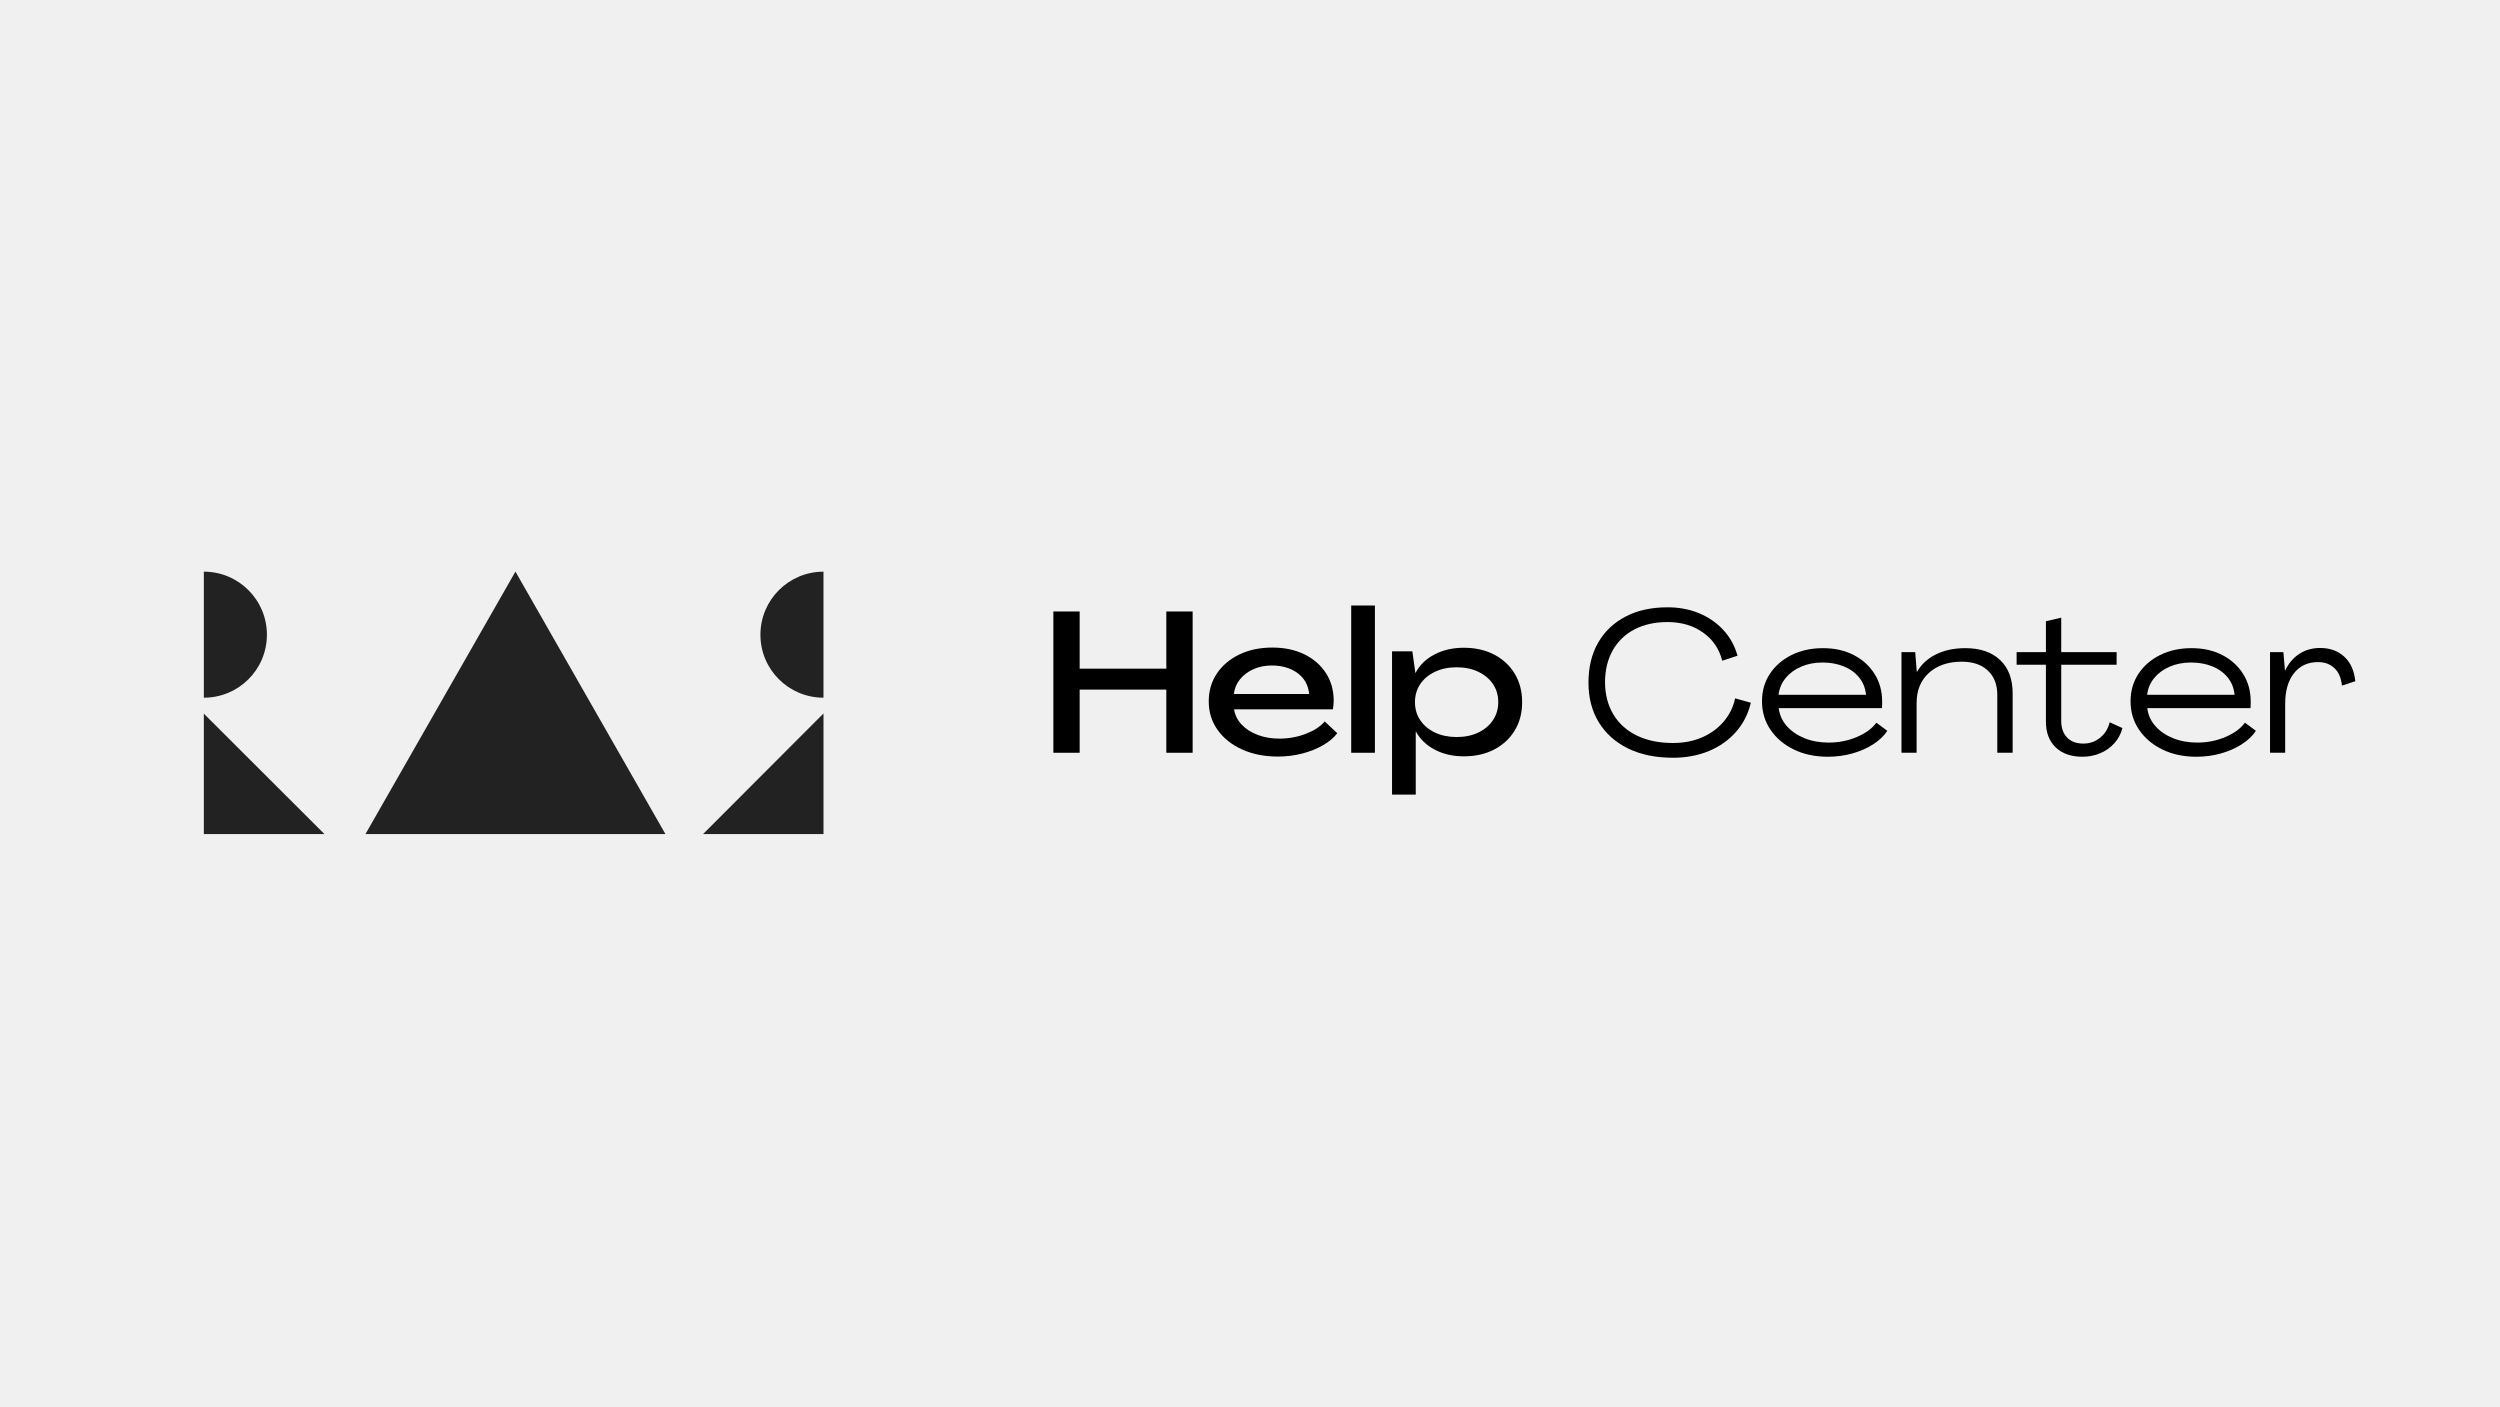
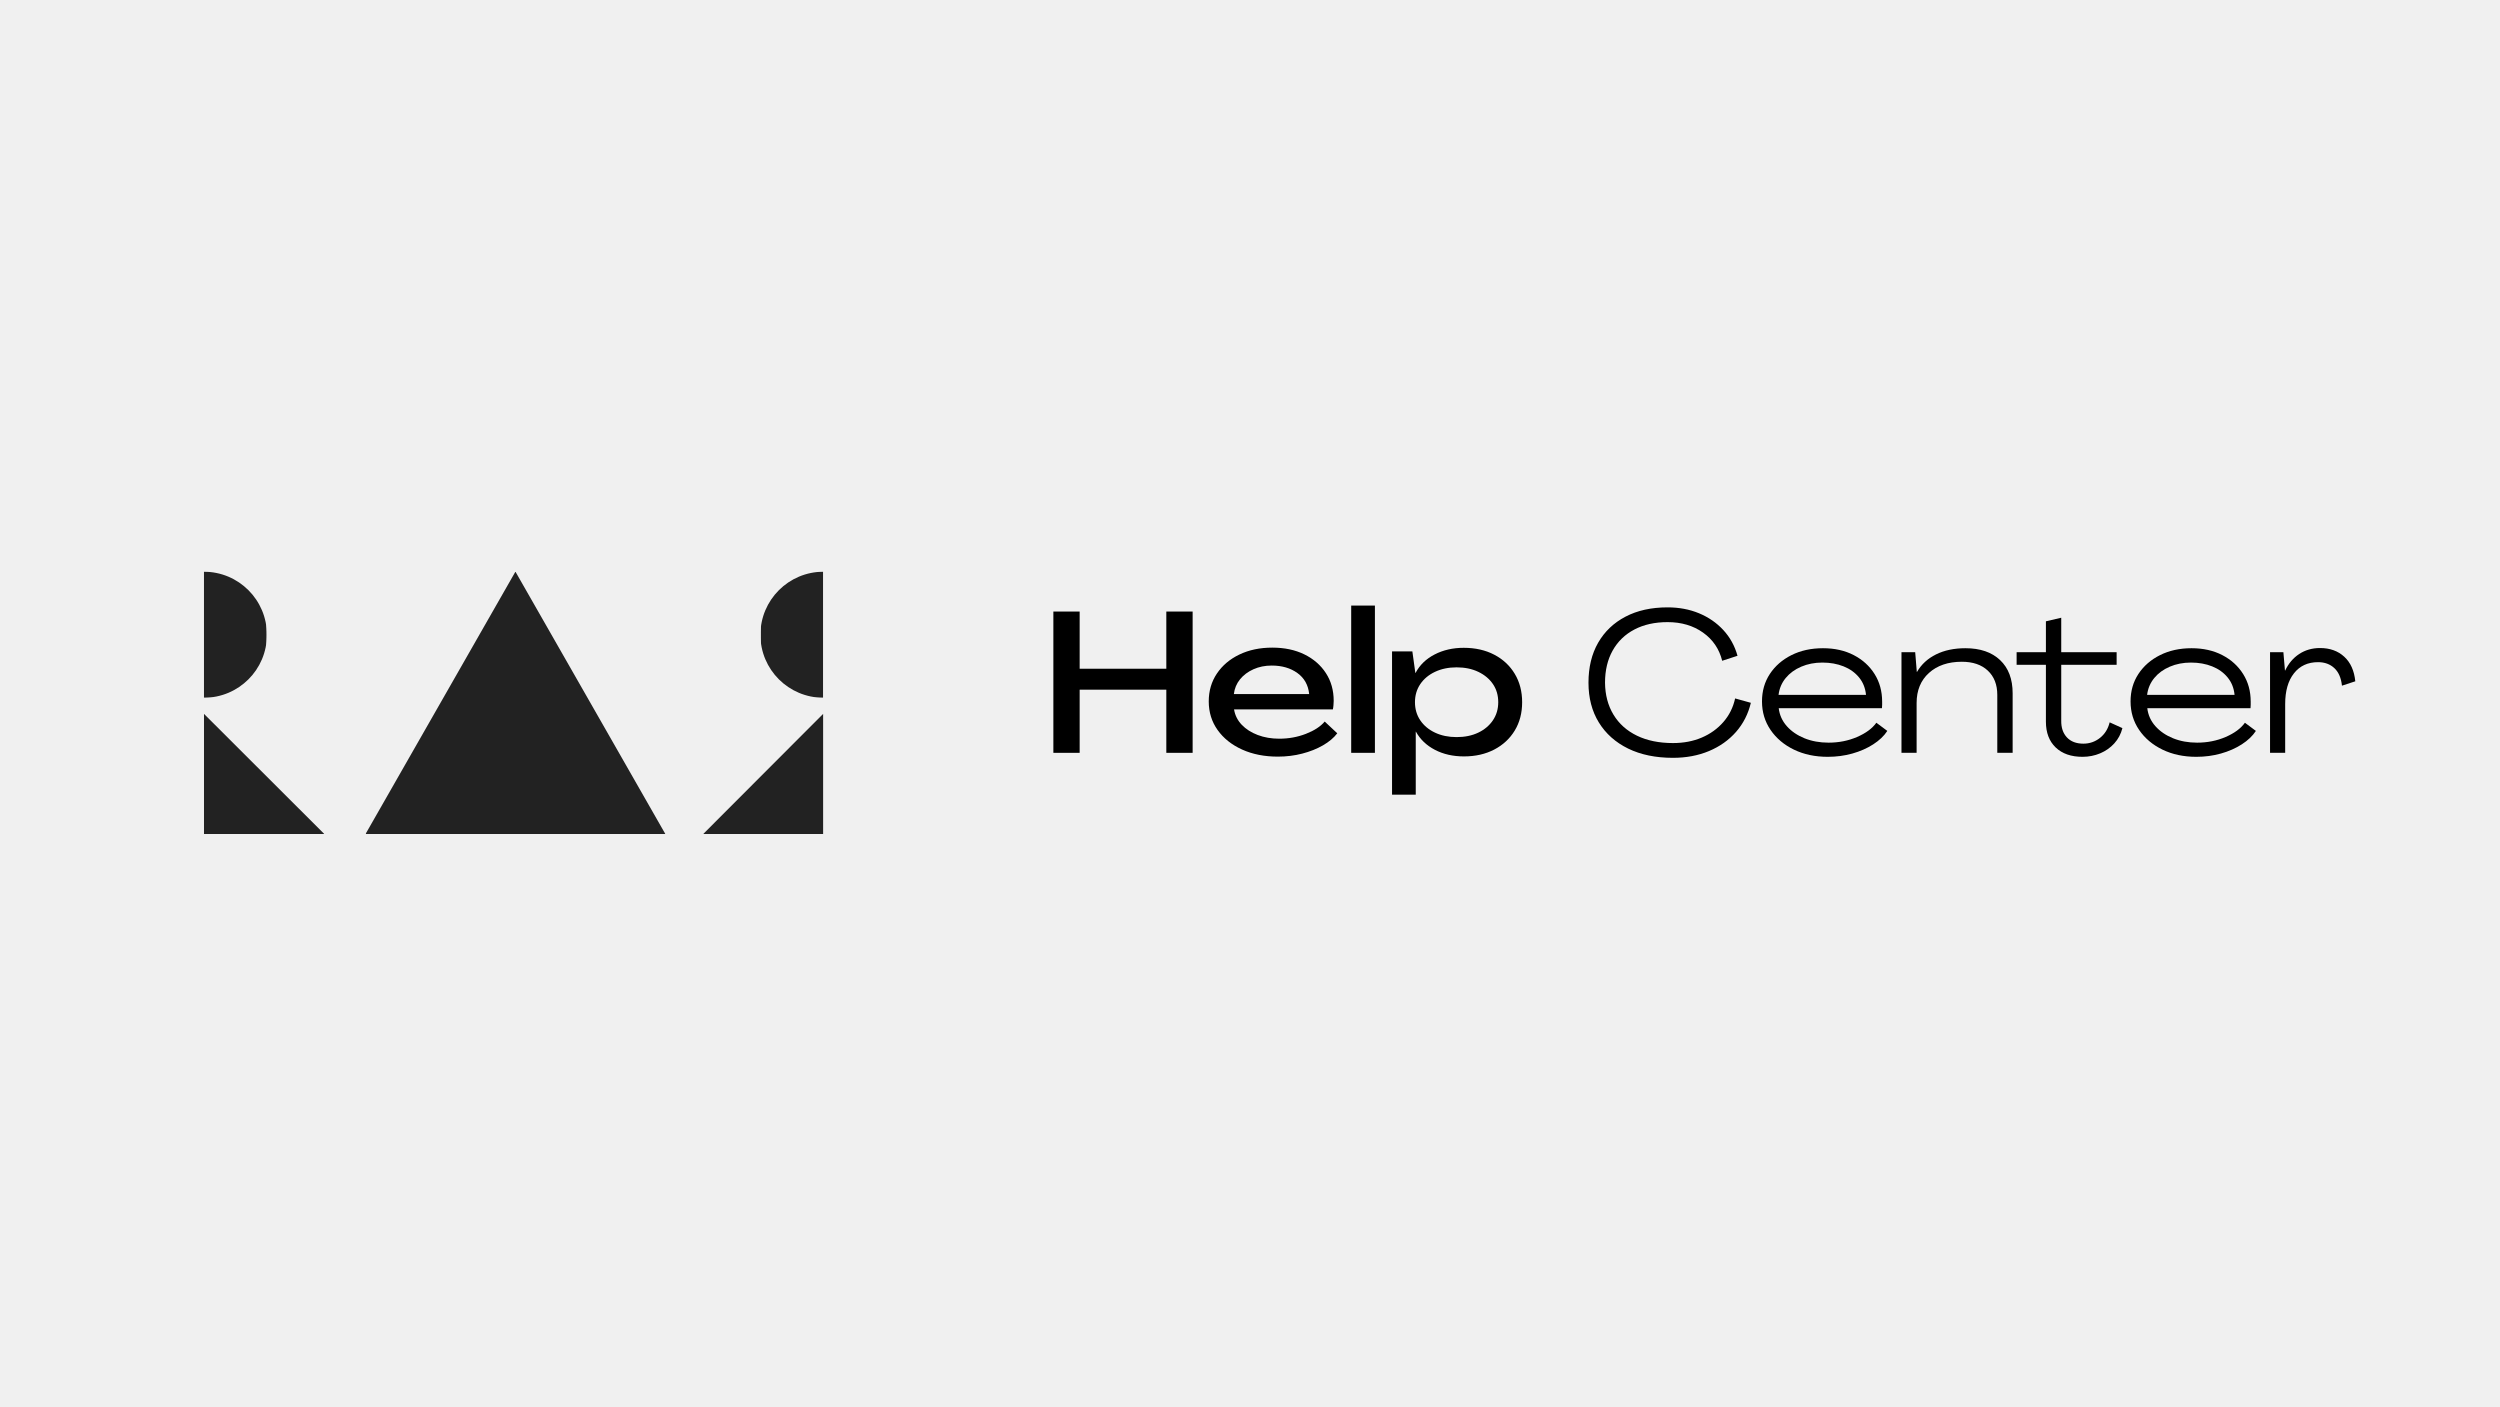
- <svg xmlns="http://www.w3.org/2000/svg" width="1920" zoomAndPan="magnify" viewBox="0 0 1440 810" height="1080" preserveAspectRatio="xMidYMid meet" version="1.0">
-   <defs>
-     <g />
-     <clipPath id="dbb9198cd8">
-       <path d="M 117.414 329 L 153.512 329 L 153.512 401.906 L 117.414 401.906 Z M 117.414 329 " clip-rule="nonzero" />
-     </clipPath>
-     <clipPath id="515d69a314">
-       <path d="M 117.406 411.059 L 186.922 411.059 L 186.922 480.43 L 117.406 480.43 Z M 117.406 411.059 " clip-rule="nonzero" />
-     </clipPath>
-     <clipPath id="64a469290e">
-       <path d="M 186.895 480.43 L 117.406 480.43 L 117.406 411.059 Z M 186.895 480.43 " clip-rule="nonzero" />
-     </clipPath>
-     <clipPath id="807b8d4ca4">
-       <path d="M 210.496 329.238 L 383.539 329.238 L 383.539 480.43 L 210.496 480.43 Z M 210.496 329.238 " clip-rule="nonzero" />
-     </clipPath>
-     <clipPath id="1739f4a1cc">
-       <path d="M 296.891 329.238 L 383.289 480.43 L 210.496 480.43 Z M 296.891 329.238 " clip-rule="nonzero" />
-     </clipPath>
-     <clipPath id="79cefcd53a">
-       <path d="M 438.23 329 L 474.102 329 L 474.102 401.906 L 438.23 401.906 Z M 438.23 329 " clip-rule="nonzero" />
-     </clipPath>
-     <clipPath id="077b12d04c">
-       <path d="M 404.969 410.914 L 474.336 410.914 L 474.336 480.422 L 404.969 480.422 Z M 404.969 410.914 " clip-rule="nonzero" />
-     </clipPath>
-     <clipPath id="4bc098ec67">
-       <path d="M 474.336 410.941 L 474.336 480.422 L 404.969 480.422 Z M 474.336 410.941 " clip-rule="nonzero" />
-     </clipPath>
-     <clipPath id="64b25d9e94">
-       <rect x="0" width="760" y="0" height="116" />
-     </clipPath>
-   </defs>
-   <g clip-path="url(#dbb9198cd8)">
-     <path fill="#222222" d="M 117.414 329.277 C 137.477 329.277 153.738 345.539 153.738 365.602 C 153.738 385.672 137.477 401.871 117.414 401.871 Z M 117.414 329.277 " fill-opacity="1" fill-rule="nonzero" />
+ <svg xmlns="http://www.w3.org/2000/svg" width="5475" height="3080" viewBox="0 0 5475 3080" fill="none">
+   <mask id="mask0_1_2" style="mask-type:luminance" maskUnits="userSpaceOnUse" x="446" y="1251" width="138" height="278">
+     <path d="M446.418 1251.01H583.664V1528.24H446.418V1251.01Z" fill="white" />
+   </mask>
+   <g mask="url(#mask0_1_2)">
+     <path d="M446.418 1252.07C522.697 1252.07 584.526 1313.9 584.526 1390.19C584.526 1466.51 522.697 1528.1 446.418 1528.1V1252.07Z" fill="#222222" />
  </g>
-   <g clip-path="url(#515d69a314)">
-     <g clip-path="url(#64a469290e)">
-       <path fill="#222222" d="M 117.406 411.059 L 186.922 411.059 L 186.922 480.43 L 117.406 480.43 Z M 117.406 411.059 " fill-opacity="1" fill-rule="nonzero" />
+   <mask id="mask1_1_2" style="mask-type:luminance" maskUnits="userSpaceOnUse" x="446" y="1563" width="265" height="264">
+     <path d="M446.389 1563.04H710.693V1826.82H446.389V1563.04Z" fill="white" />
+   </mask>
+   <g mask="url(#mask1_1_2)">
+     <mask id="mask2_1_2" style="mask-type:luminance" maskUnits="userSpaceOnUse" x="446" y="1563" width="265" height="264">
+       <path d="M710.589 1826.82H446.389V1563.04L710.589 1826.82Z" fill="white" />
+     </mask>
+     <g mask="url(#mask2_1_2)">
+       <path d="M446.389 1563.04H710.693V1826.82H446.389V1563.04Z" fill="#222222" />
    </g>
  </g>
-   <g clip-path="url(#807b8d4ca4)">
-     <g clip-path="url(#1739f4a1cc)">
-       <path fill="#222222" d="M 210.496 329.238 L 383.539 329.238 L 383.539 480.43 L 210.496 480.43 Z M 210.496 329.238 " fill-opacity="1" fill-rule="nonzero" />
+   <mask id="mask3_1_2" style="mask-type:luminance" maskUnits="userSpaceOnUse" x="800" y="1251" width="659" height="576">
+     <path d="M800.323 1251.92H1458.25V1826.82H800.323V1251.92Z" fill="white" />
+   </mask>
+   <g mask="url(#mask3_1_2)">
+     <mask id="mask4_1_2" style="mask-type:luminance" maskUnits="userSpaceOnUse" x="800" y="1251" width="658" height="576">
+       <path d="M1128.8 1251.92L1457.3 1826.82H800.323L1128.8 1251.92Z" fill="white" />
+     </mask>
+     <g mask="url(#mask4_1_2)">
+       <path d="M800.323 1251.92H1458.25V1826.82H800.323V1251.92Z" fill="#222222" />
    </g>
  </g>
-   <g clip-path="url(#79cefcd53a)">
-     <path fill="#222222" d="M 474.328 329.277 C 454.266 329.277 438 345.539 438 365.602 C 438 385.672 454.266 401.871 474.328 401.871 Z M 474.328 329.277 " fill-opacity="1" fill-rule="nonzero" />
+   <mask id="mask5_1_2" style="mask-type:luminance" maskUnits="userSpaceOnUse" x="1666" y="1251" width="137" height="278">
+     <path d="M1666.19 1251.01H1802.57V1528.24H1666.19V1251.01Z" fill="white" />
+   </mask>
+   <g mask="url(#mask5_1_2)">
+     <path d="M1803.44 1252.07C1727.16 1252.07 1665.31 1313.9 1665.31 1390.19C1665.31 1466.51 1727.16 1528.1 1803.44 1528.1V1252.07Z" fill="#222222" />
  </g>
-   <g clip-path="url(#077b12d04c)">
-     <g clip-path="url(#4bc098ec67)">
-       <path fill="#222222" d="M 404.969 410.914 L 474.336 410.914 L 474.336 480.422 L 404.969 480.422 Z M 404.969 410.914 " fill-opacity="1" fill-rule="nonzero" />
+   <mask id="mask6_1_2" style="mask-type:luminance" maskUnits="userSpaceOnUse" x="1539" y="1562" width="265" height="265">
+     <path d="M1539.72 1562.49H1803.46V1826.79H1539.72V1562.49Z" fill="white" />
+   </mask>
+   <g mask="url(#mask6_1_2)">
+     <mask id="mask7_1_2" style="mask-type:luminance" maskUnits="userSpaceOnUse" x="1539" y="1562" width="265" height="265">
+       <path d="M1803.46 1562.59V1826.79H1539.72L1803.46 1562.59Z" fill="white" />
+     </mask>
+     <g mask="url(#mask7_1_2)">
+       <path d="M1539.72 1562.49H1803.46V1826.79H1539.72V1562.49Z" fill="#222222" />
    </g>
  </g>
-   <g transform="matrix(1, 0, 0, 1, 600, 347)">
-     <g clip-path="url(#64b25d9e94)">
-       <g fill="#000000" fill-opacity="1">
-         <g transform="translate(0.535842, 86.58752)">
-           <g>
-             <path d="M 6.203 0 L 6.203 -81.375 L 21.344 -81.375 L 21.344 -48.438 L 71.266 -48.438 L 71.266 -81.375 L 86.422 -81.375 L 86.422 0 L 71.266 0 L 71.266 -36.375 L 21.344 -36.375 L 21.344 0 Z M 6.203 0 " />
-           </g>
-         </g>
-       </g>
-       <g fill="#000000" fill-opacity="1">
-         <g transform="translate(93.14158, 86.58752)">
-           <g>
-             <path d="M 42.922 2.188 C 35.191 2.188 28.32 0.828 22.312 -1.891 C 16.312 -4.609 11.609 -8.359 8.203 -13.141 C 4.797 -17.922 3.094 -23.41 3.094 -29.609 C 3.094 -35.648 4.66 -41.004 7.797 -45.672 C 10.941 -50.336 15.266 -53.988 20.766 -56.625 C 26.273 -59.27 32.586 -60.594 39.703 -60.594 C 46.742 -60.594 52.906 -59.289 58.188 -56.688 C 63.469 -54.094 67.598 -50.5 70.578 -45.906 C 73.566 -41.312 75.062 -35.992 75.062 -29.953 C 75.062 -29.191 75.02 -28.348 74.938 -27.422 C 74.863 -26.504 74.75 -25.703 74.594 -25.016 L 17.672 -25.016 C 18.211 -21.648 19.688 -18.703 22.094 -16.172 C 24.5 -13.648 27.578 -11.68 31.328 -10.266 C 35.078 -8.848 39.207 -8.141 43.719 -8.141 C 49.156 -8.141 54.281 -9.078 59.094 -10.953 C 63.914 -12.828 67.516 -15.18 69.891 -18.016 L 77.125 -11.25 C 75.133 -8.645 72.379 -6.328 68.859 -4.297 C 65.336 -2.273 61.359 -0.691 56.922 0.453 C 52.484 1.609 47.816 2.188 42.922 2.188 Z M 17.562 -33.859 L 60.938 -33.859 C 60.406 -39.055 58.148 -43.086 54.172 -45.953 C 50.191 -48.828 45.254 -50.266 39.359 -50.266 C 35.535 -50.266 32.035 -49.555 28.859 -48.141 C 25.68 -46.723 23.098 -44.789 21.109 -42.344 C 19.129 -39.895 17.945 -37.066 17.562 -33.859 Z M 17.562 -33.859 " />
-           </g>
-         </g>
-       </g>
-       <g fill="#000000" fill-opacity="1">
-         <g transform="translate(173.354, 86.58752)">
-           <g>
-             <path d="M 4.938 0 L 4.938 -84.812 L 18.594 -84.812 L 18.594 0 Z M 4.938 0 " />
-           </g>
-         </g>
-       </g>
-       <g fill="#000000" fill-opacity="1">
-         <g transform="translate(196.8784, 86.58752)">
-           <g>
-             <path d="M 4.938 24.094 L 4.938 -58.422 L 16.641 -58.422 L 18.359 -46.016 L 18.484 -46.016 C 20.848 -50.535 24.5 -54.078 29.438 -56.641 C 34.375 -59.203 39.977 -60.484 46.25 -60.484 C 52.906 -60.484 58.758 -59.16 63.812 -56.516 C 68.863 -53.879 72.801 -50.207 75.625 -45.5 C 78.457 -40.801 79.875 -35.352 79.875 -29.156 C 79.875 -22.957 78.457 -17.523 75.625 -12.859 C 72.801 -8.191 68.863 -4.535 63.812 -1.891 C 58.758 0.742 52.941 2.062 46.359 2.062 C 40.086 2.062 34.52 0.801 29.656 -1.719 C 24.801 -4.25 21.148 -7.734 18.703 -12.172 L 18.594 -12.172 L 18.594 24.094 Z M 42.125 -9.062 C 46.863 -9.062 51.031 -9.922 54.625 -11.641 C 58.219 -13.367 61.031 -15.742 63.062 -18.766 C 65.094 -21.785 66.109 -25.25 66.109 -29.156 C 66.109 -33.133 65.094 -36.613 63.062 -39.594 C 61.031 -42.57 58.219 -44.922 54.625 -46.641 C 51.031 -48.367 46.863 -49.234 42.125 -49.234 C 37.457 -49.234 33.305 -48.367 29.672 -46.641 C 26.035 -44.922 23.203 -42.551 21.172 -39.531 C 19.148 -36.508 18.141 -33.051 18.141 -29.156 C 18.141 -25.25 19.148 -21.785 21.172 -18.766 C 23.203 -15.742 26.035 -13.367 29.672 -11.641 C 33.305 -9.922 37.457 -9.062 42.125 -9.062 Z M 42.125 -9.062 " />
-           </g>
-         </g>
-       </g>
-       <g fill="#000000" fill-opacity="1">
-         <g transform="translate(279.8449, 86.58752)">
-           <g />
-         </g>
-       </g>
-       <g fill="#000000" fill-opacity="1">
-         <g transform="translate(310.6041, 86.58752)">
-           <g>
-             <path d="M 53.016 2.875 C 43.078 2.875 34.473 1.098 27.203 -2.453 C 19.93 -6.016 14.305 -11.031 10.328 -17.5 C 6.348 -23.969 4.359 -31.598 4.359 -40.391 C 4.359 -49.266 6.211 -56.938 9.922 -63.406 C 13.641 -69.875 18.898 -74.883 25.703 -78.438 C 32.516 -82 40.586 -83.781 49.922 -83.781 C 56.504 -83.781 62.531 -82.648 68 -80.391 C 73.469 -78.129 78.133 -74.914 82 -70.75 C 85.863 -66.582 88.598 -61.629 90.203 -55.891 L 81.375 -53.016 C 79.688 -59.828 76.008 -65.238 70.344 -69.25 C 64.688 -73.27 57.879 -75.281 49.922 -75.281 C 42.578 -75.281 36.207 -73.863 30.812 -71.031 C 25.414 -68.207 21.242 -64.176 18.297 -58.938 C 15.359 -53.695 13.891 -47.516 13.891 -40.391 C 13.961 -33.359 15.586 -27.219 18.766 -21.969 C 21.941 -16.727 26.457 -12.691 32.312 -9.859 C 38.164 -7.035 45.066 -5.625 53.016 -5.625 C 59.141 -5.625 64.664 -6.676 69.594 -8.781 C 74.531 -10.883 78.68 -13.867 82.047 -17.734 C 85.422 -21.598 87.68 -26.129 88.828 -31.328 L 97.891 -28.812 C 96.359 -22.383 93.508 -16.797 89.344 -12.047 C 85.176 -7.305 79.992 -3.633 73.797 -1.031 C 67.598 1.57 60.672 2.875 53.016 2.875 Z M 53.016 2.875 " />
-           </g>
-         </g>
-       </g>
-       <g fill="#000000" fill-opacity="1">
-         <g transform="translate(411.4721, 86.58752)">
-           <g>
-             <path d="M 41.312 2.297 C 34.039 2.297 27.555 0.922 21.859 -1.828 C 16.16 -4.586 11.664 -8.375 8.375 -13.188 C 5.082 -18.008 3.438 -23.484 3.438 -29.609 C 3.438 -35.578 4.945 -40.852 7.969 -45.438 C 11 -50.031 15.148 -53.645 20.422 -56.281 C 25.703 -58.926 31.75 -60.25 38.562 -60.25 C 45.289 -60.25 51.195 -58.926 56.281 -56.281 C 61.375 -53.645 65.375 -50.016 68.281 -45.391 C 71.188 -40.766 72.641 -35.469 72.641 -29.5 C 72.641 -28.957 72.641 -28.344 72.641 -27.656 C 72.641 -26.969 72.602 -26.316 72.531 -25.703 L 13.078 -25.703 C 13.535 -21.805 15.082 -18.363 17.719 -15.375 C 20.363 -12.395 23.77 -10.062 27.938 -8.375 C 32.113 -6.695 36.727 -5.859 41.781 -5.859 C 47.664 -5.859 53.133 -6.945 58.188 -9.125 C 63.238 -11.301 66.945 -14.035 69.312 -17.328 L 75.625 -12.625 C 73.719 -9.719 71.004 -7.133 67.484 -4.875 C 63.961 -2.613 59.961 -0.852 55.484 0.406 C 51.016 1.664 46.289 2.297 41.312 2.297 Z M 12.969 -33.391 L 63.344 -33.391 C 62.969 -37.297 61.629 -40.645 59.328 -43.438 C 57.035 -46.227 54.07 -48.348 50.438 -49.797 C 46.801 -51.254 42.727 -51.984 38.219 -51.984 C 33.781 -51.984 29.723 -51.195 26.047 -49.625 C 22.379 -48.062 19.395 -45.883 17.094 -43.094 C 14.801 -40.301 13.426 -37.066 12.969 -33.391 Z M 12.969 -33.391 " />
-           </g>
-         </g>
-       </g>
-       <g fill="#000000" fill-opacity="1">
-         <g transform="translate(490.0779, 86.58752)">
-           <g>
-             <path d="M 42 -60.25 C 50.5 -60.25 57.156 -57.973 61.969 -53.422 C 66.789 -48.867 69.203 -42.5 69.203 -34.312 L 69.203 0 L 60.359 0 L 60.359 -33.391 C 60.359 -39.285 58.539 -43.938 54.906 -47.344 C 51.281 -50.75 46.289 -52.453 39.938 -52.453 C 32.062 -52.453 25.75 -50.305 21 -46.016 C 16.258 -41.734 13.891 -35.957 13.891 -28.688 L 13.891 0 L 5.172 0 L 5.172 -57.953 L 13.078 -57.953 L 14 -46.594 L 14.109 -46.594 C 16.641 -50.957 20.297 -54.32 25.078 -56.688 C 29.859 -59.062 35.5 -60.25 42 -60.25 Z M 42 -60.25 " />
-           </g>
-         </g>
-       </g>
-       <g fill="#000000" fill-opacity="1">
-         <g transform="translate(561.5688, 86.58752)">
-           <g>
-             <path d="M 37.984 2.297 C 31.41 2.297 26.25 0.5 22.5 -3.094 C 18.75 -6.695 16.875 -11.633 16.875 -17.906 L 16.875 -50.719 L 0 -50.719 L 0 -57.953 L 16.875 -57.953 L 16.875 -75.75 L 25.703 -77.812 L 25.703 -57.953 L 57.609 -57.953 L 57.609 -50.719 L 25.703 -50.719 L 25.703 -18.594 C 25.629 -14.539 26.719 -11.305 28.969 -8.891 C 31.227 -6.484 34.391 -5.281 38.453 -5.281 C 42.047 -5.281 45.238 -6.391 48.031 -8.609 C 50.82 -10.828 52.676 -13.812 53.594 -17.562 L 60.938 -14.234 C 60.094 -10.867 58.539 -7.941 56.281 -5.453 C 54.031 -2.961 51.316 -1.051 48.141 0.281 C 44.961 1.625 41.578 2.297 37.984 2.297 Z M 37.984 2.297 " />
-           </g>
-         </g>
-       </g>
-       <g fill="#000000" fill-opacity="1">
-         <g transform="translate(623.765, 86.58752)">
-           <g>
-             <path d="M 41.312 2.297 C 34.039 2.297 27.555 0.922 21.859 -1.828 C 16.16 -4.586 11.664 -8.375 8.375 -13.188 C 5.082 -18.008 3.438 -23.484 3.438 -29.609 C 3.438 -35.578 4.945 -40.852 7.969 -45.438 C 11 -50.031 15.148 -53.645 20.422 -56.281 C 25.703 -58.926 31.75 -60.25 38.562 -60.25 C 45.289 -60.25 51.195 -58.926 56.281 -56.281 C 61.375 -53.645 65.375 -50.016 68.281 -45.391 C 71.188 -40.766 72.641 -35.469 72.641 -29.5 C 72.641 -28.957 72.641 -28.344 72.641 -27.656 C 72.641 -26.969 72.602 -26.316 72.531 -25.703 L 13.078 -25.703 C 13.535 -21.805 15.082 -18.363 17.719 -15.375 C 20.363 -12.395 23.77 -10.062 27.938 -8.375 C 32.113 -6.695 36.727 -5.859 41.781 -5.859 C 47.664 -5.859 53.133 -6.945 58.188 -9.125 C 63.238 -11.301 66.945 -14.035 69.312 -17.328 L 75.625 -12.625 C 73.719 -9.719 71.004 -7.133 67.484 -4.875 C 63.961 -2.613 59.961 -0.852 55.484 0.406 C 51.016 1.664 46.289 2.297 41.312 2.297 Z M 12.969 -33.391 L 63.344 -33.391 C 62.969 -37.297 61.629 -40.645 59.328 -43.438 C 57.035 -46.227 54.07 -48.348 50.438 -49.797 C 46.801 -51.254 42.727 -51.984 38.219 -51.984 C 33.781 -51.984 29.723 -51.195 26.047 -49.625 C 22.379 -48.062 19.395 -45.883 17.094 -43.094 C 14.801 -40.301 13.426 -37.066 12.969 -33.391 Z M 12.969 -33.391 " />
-           </g>
-         </g>
-       </g>
-       <g fill="#000000" fill-opacity="1">
-         <g transform="translate(702.3708, 86.58752)">
-           <g>
-             <path d="M 33.969 -60.359 C 39.633 -60.359 44.281 -58.691 47.906 -55.359 C 51.539 -52.035 53.664 -47.316 54.281 -41.203 L 46.594 -38.672 C 46.133 -43.109 44.68 -46.473 42.234 -48.766 C 39.785 -51.066 36.648 -52.219 32.828 -52.219 C 26.93 -52.219 22.301 -50.07 18.938 -45.781 C 15.57 -41.5 13.891 -35.613 13.891 -28.125 L 13.891 0 L 5.172 0 L 5.172 -57.953 L 12.859 -57.953 L 13.766 -47.391 L 13.891 -47.391 C 15.797 -51.453 18.488 -54.629 21.969 -56.922 C 25.457 -59.211 29.457 -60.359 33.969 -60.359 Z M 33.969 -60.359 " />
-           </g>
-         </g>
-       </g>
-     </g>
+   <mask id="mask8_1_2" style="mask-type:luminance" maskUnits="userSpaceOnUse" x="2281" y="1319" width="2890" height="442">
+     <path d="M5170.83 1319.46H2281.25V1760.54H5170.83V1319.46Z" fill="white" />
+   </mask>
+   <g mask="url(#mask8_1_2)">
+     <path d="M2306.87 1648.7V1339.28H2364.44V1464.52H2554.25V1339.28H2611.87V1648.7H2554.25V1510.39H2364.44V1648.7H2306.87Z" fill="black" />
+     <path d="M2798.57 1657.02C2769.18 1657.02 2743.06 1651.85 2720.22 1641.51C2697.4 1631.18 2679.52 1616.92 2666.57 1598.74C2653.62 1580.56 2647.15 1559.69 2647.15 1536.11C2647.15 1513.15 2653.1 1492.79 2665.03 1475.04C2676.98 1457.3 2693.42 1443.41 2714.33 1433.39C2735.28 1423.33 2759.28 1418.3 2786.34 1418.3C2813.1 1418.3 2836.54 1423.26 2856.62 1433.15C2876.7 1443.01 2892.39 1456.68 2903.73 1474.15C2915.09 1491.61 2920.78 1511.84 2920.78 1534.81C2920.78 1537.7 2920.61 1540.91 2920.3 1544.43C2920.02 1547.92 2919.59 1550.97 2918.99 1553.58H2702.57C2704.62 1566.39 2710.24 1577.59 2719.38 1587.21C2728.53 1596.81 2740.24 1604.29 2754.49 1609.67C2768.75 1615.06 2784.45 1617.75 2801.6 1617.75C2822.28 1617.75 2841.76 1614.18 2860.06 1607.05C2878.39 1599.92 2892.08 1590.98 2901.11 1580.2L2928.62 1605.93C2921.04 1615.83 2910.57 1624.64 2897.19 1632.36C2883.8 1640.06 2868.68 1646.07 2851.8 1650.43C2834.93 1654.82 2817.18 1657.02 2798.57 1657.02ZM2702.16 1519.95H2867.07C2865.05 1500.2 2856.47 1484.87 2841.35 1473.97C2826.21 1463.04 2807.44 1457.57 2785.03 1457.57C2770.49 1457.57 2757.18 1460.27 2745.11 1465.65C2733.02 1471.04 2723.2 1478.39 2715.64 1487.69C2708.11 1497.01 2703.61 1507.76 2702.16 1519.95Z" fill="black" />
+     <path d="M2959.13 1648.7V1326.21H3011.05V1648.7H2959.13Z" fill="black" />
+     <path d="M3048.57 1740.32V1426.56H3093.07L3099.6 1473.73H3100.08C3109.06 1456.54 3122.95 1443.07 3141.72 1433.33C3160.49 1423.59 3181.79 1418.71 3205.64 1418.71C3230.95 1418.71 3253.2 1423.75 3272.42 1433.8C3291.62 1443.83 3306.59 1457.79 3317.33 1475.69C3328.1 1493.56 3333.49 1514.28 3333.49 1537.84C3333.49 1561.41 3328.1 1582.07 3317.33 1599.81C3306.59 1617.56 3291.62 1631.46 3272.42 1641.51C3253.2 1651.53 3231.09 1656.55 3206.06 1656.55C3182.21 1656.55 3161.04 1651.75 3142.55 1642.17C3124.09 1632.54 3110.21 1619.29 3100.91 1602.42H3100.49V1740.32H3048.57ZM3189.96 1614.24C3207.98 1614.24 3223.82 1610.98 3237.49 1604.44C3251.15 1597.87 3261.84 1588.84 3269.57 1577.35C3277.29 1565.87 3281.15 1552.69 3281.15 1537.84C3281.15 1522.72 3277.29 1509.48 3269.57 1498.15C3261.84 1486.83 3251.15 1477.89 3237.49 1471.35C3223.82 1464.79 3207.98 1461.49 3189.96 1461.49C3172.21 1461.49 3156.43 1464.79 3142.61 1471.35C3128.79 1477.89 3118.02 1486.91 3110.3 1498.39C3102.6 1509.88 3098.77 1523.03 3098.77 1537.84C3098.77 1552.69 3102.6 1565.87 3110.3 1577.35C3118.02 1588.84 3128.79 1597.87 3142.61 1604.44C3156.43 1610.98 3172.21 1614.24 3189.96 1614.24Z" fill="black" />
+     <path d="M3663.76 1659.64C3625.98 1659.64 3593.26 1652.88 3565.62 1639.38C3537.97 1625.83 3516.58 1606.76 3501.46 1582.16C3486.33 1557.56 3478.77 1528.55 3478.77 1495.12C3478.77 1461.37 3485.81 1432.2 3499.92 1407.6C3514.06 1383.01 3534.05 1363.96 3559.92 1350.45C3585.82 1336.9 3616.5 1330.13 3652 1330.13C3677.02 1330.13 3699.94 1334.44 3720.73 1343.02C3741.53 1351.62 3759.26 1363.84 3773.96 1379.68C3788.65 1395.53 3799.05 1414.36 3805.15 1436.18L3771.59 1447.11C3765.17 1421.21 3751.18 1400.64 3729.65 1385.38C3708.14 1370.1 3682.25 1362.45 3652 1362.45C3624.08 1362.45 3599.85 1367.84 3579.34 1378.61C3558.82 1389.35 3542.96 1404.68 3531.76 1424.6C3520.59 1444.53 3515.01 1468.03 3515.01 1495.12C3515.27 1521.86 3521.45 1545.2 3533.54 1565.17C3545.62 1585.1 3562.78 1600.44 3585.05 1611.21C3607.3 1621.95 3633.54 1627.31 3663.76 1627.31C3687.05 1627.31 3708.05 1623.32 3726.79 1615.31C3745.57 1607.32 3761.34 1595.97 3774.14 1581.27C3786.97 1566.58 3795.56 1549.35 3799.92 1529.58L3834.38 1539.14C3828.56 1563.59 3817.72 1584.83 3801.88 1602.9C3786.04 1620.93 3766.33 1634.89 3742.77 1644.78C3719.2 1654.67 3692.87 1659.64 3663.76 1659.64Z" fill="black" />
+     <path d="M4002.77 1657.44C3975.12 1657.44 3950.47 1652.21 3928.81 1641.75C3907.14 1631.27 3890.05 1616.86 3877.54 1598.56C3865.02 1580.23 3858.77 1559.4 3858.77 1536.11C3858.77 1513.42 3864.5 1493.37 3876 1475.93C3887.52 1458.46 3903.3 1444.72 3923.35 1434.7C3943.43 1424.64 3966.42 1419.6 3992.32 1419.6C4017.89 1419.6 4040.35 1424.64 4059.69 1434.7C4079.05 1444.72 4094.26 1458.52 4105.31 1476.11C4116.36 1493.69 4121.89 1513.83 4121.89 1536.53C4121.89 1538.59 4121.89 1540.93 4121.89 1543.54C4121.89 1546.16 4121.74 1548.64 4121.47 1550.97H3895.42C3897.16 1565.79 3903.04 1578.88 3913.07 1590.24C3923.12 1601.57 3936.07 1610.44 3951.92 1616.86C3967.8 1623.24 3985.34 1626.42 4004.56 1626.42C4026.92 1626.42 4047.72 1622.29 4066.93 1614.01C4086.14 1605.73 4100.23 1595.33 4109.23 1582.81L4133.23 1600.7C4125.99 1611.75 4115.66 1621.58 4102.28 1630.17C4088.89 1638.77 4073.68 1645.47 4056.66 1650.25C4039.67 1655.03 4021.7 1657.44 4002.77 1657.44ZM3895.01 1521.74H4086.54C4085.11 1506.88 4080.02 1494.15 4071.27 1483.53C4062.55 1472.93 4051.28 1464.86 4037.47 1459.35C4023.64 1453.81 4008.15 1451.03 3991.01 1451.03C3974.14 1451.03 3958.71 1454.03 3944.73 1460.01C3930.79 1465.95 3919.44 1474.24 3910.69 1484.84C3901.97 1495.46 3896.75 1507.76 3895.01 1521.74Z" fill="black" />
+     <path d="M4304.25 1419.6C4336.57 1419.6 4361.88 1428.26 4380.18 1445.57C4398.5 1462.89 4407.68 1487.1 4407.68 1518.23V1648.7H4374.06V1521.74C4374.06 1499.32 4367.14 1481.63 4353.33 1468.68C4339.54 1455.73 4320.56 1449.25 4296.41 1449.25C4266.47 1449.25 4242.47 1457.42 4224.41 1473.73C4206.38 1490.01 4197.38 1511.98 4197.38 1539.62V1648.7H4164.23V1428.34H4194.29L4197.8 1471.53H4198.21C4207.84 1454.94 4221.74 1442.15 4239.92 1433.15C4258.09 1424.12 4279.54 1419.6 4304.25 1419.6Z" fill="black" />
+     <path d="M4560.8 1657.44C4535.8 1657.44 4516.19 1650.6 4501.93 1636.94C4487.67 1623.24 4480.54 1604.47 4480.54 1580.62V1455.85H4416.38V1428.34H4480.54V1360.67L4514.11 1352.82V1428.34H4635.42V1455.85H4514.11V1578C4513.82 1593.42 4517.97 1605.72 4526.52 1614.9C4535.11 1624.05 4547.14 1628.62 4562.58 1628.62C4576.25 1628.62 4588.38 1624.4 4599 1615.97C4609.6 1607.53 4616.66 1596.18 4620.15 1581.92L4648.07 1594.58C4644.86 1607.38 4638.95 1618.51 4630.37 1627.97C4621.81 1637.44 4611.49 1644.71 4599.42 1649.77C4587.33 1654.88 4574.46 1657.44 4560.8 1657.44Z" fill="black" />
+     <path d="M4809.93 1657.44C4782.28 1657.44 4757.62 1652.21 4735.97 1641.75C4714.3 1631.27 4697.2 1616.86 4684.7 1598.56C4672.18 1580.23 4665.93 1559.4 4665.93 1536.11C4665.93 1513.42 4671.66 1493.37 4683.15 1475.93C4694.68 1458.46 4710.45 1444.72 4730.5 1434.7C4750.58 1424.64 4773.57 1419.6 4799.47 1419.6C4825.05 1419.6 4847.5 1424.64 4866.84 1434.7C4886.21 1444.72 4901.42 1458.52 4912.47 1476.11C4923.52 1493.69 4929.04 1513.83 4929.04 1536.53C4929.04 1538.59 4929.04 1540.93 4929.04 1543.54C4929.04 1546.16 4928.89 1548.64 4928.63 1550.97H4702.58C4704.32 1565.79 4710.2 1578.88 4720.22 1590.24C4730.28 1601.57 4743.23 1610.44 4759.08 1616.86C4774.95 1623.24 4792.49 1626.42 4811.71 1626.42C4834.08 1626.42 4854.87 1622.29 4874.09 1614.01C4893.29 1605.73 4907.39 1595.33 4916.39 1582.81L4940.39 1600.7C4933.14 1611.75 4922.82 1621.58 4909.44 1630.17C4896.04 1638.77 4880.83 1645.47 4863.81 1650.25C4846.82 1655.03 4828.85 1657.44 4809.93 1657.44ZM4702.16 1521.74H4893.69C4892.27 1506.88 4887.17 1494.15 4878.43 1483.53C4869.71 1472.93 4858.44 1464.86 4844.62 1459.35C4830.8 1453.81 4815.31 1451.03 4798.17 1451.03C4781.3 1451.03 4765.86 1454.03 4751.89 1460.01C4737.94 1465.95 4726.6 1474.24 4717.85 1484.84C4709.13 1495.46 4703.9 1507.76 4702.16 1521.74Z" fill="black" />
+     <path d="M5080.87 1419.19C5102.41 1419.19 5120.08 1425.53 5133.87 1438.2C5147.68 1450.84 5155.76 1468.78 5158.1 1492.03L5128.88 1501.65C5127.12 1484.78 5121.6 1471.99 5112.3 1463.27C5102.99 1454.52 5091.06 1450.14 5076.54 1450.14C5054.11 1450.14 5036.51 1458.31 5023.72 1474.62C5010.92 1490.9 5004.54 1513.28 5004.54 1541.76V1648.7H4971.39V1428.34H5000.62L5004.06 1468.5H5004.54C5011.78 1453.05 5022.02 1440.98 5035.25 1432.26C5048.51 1423.56 5063.72 1419.19 5080.87 1419.19Z" fill="black" />
  </g>
</svg>
